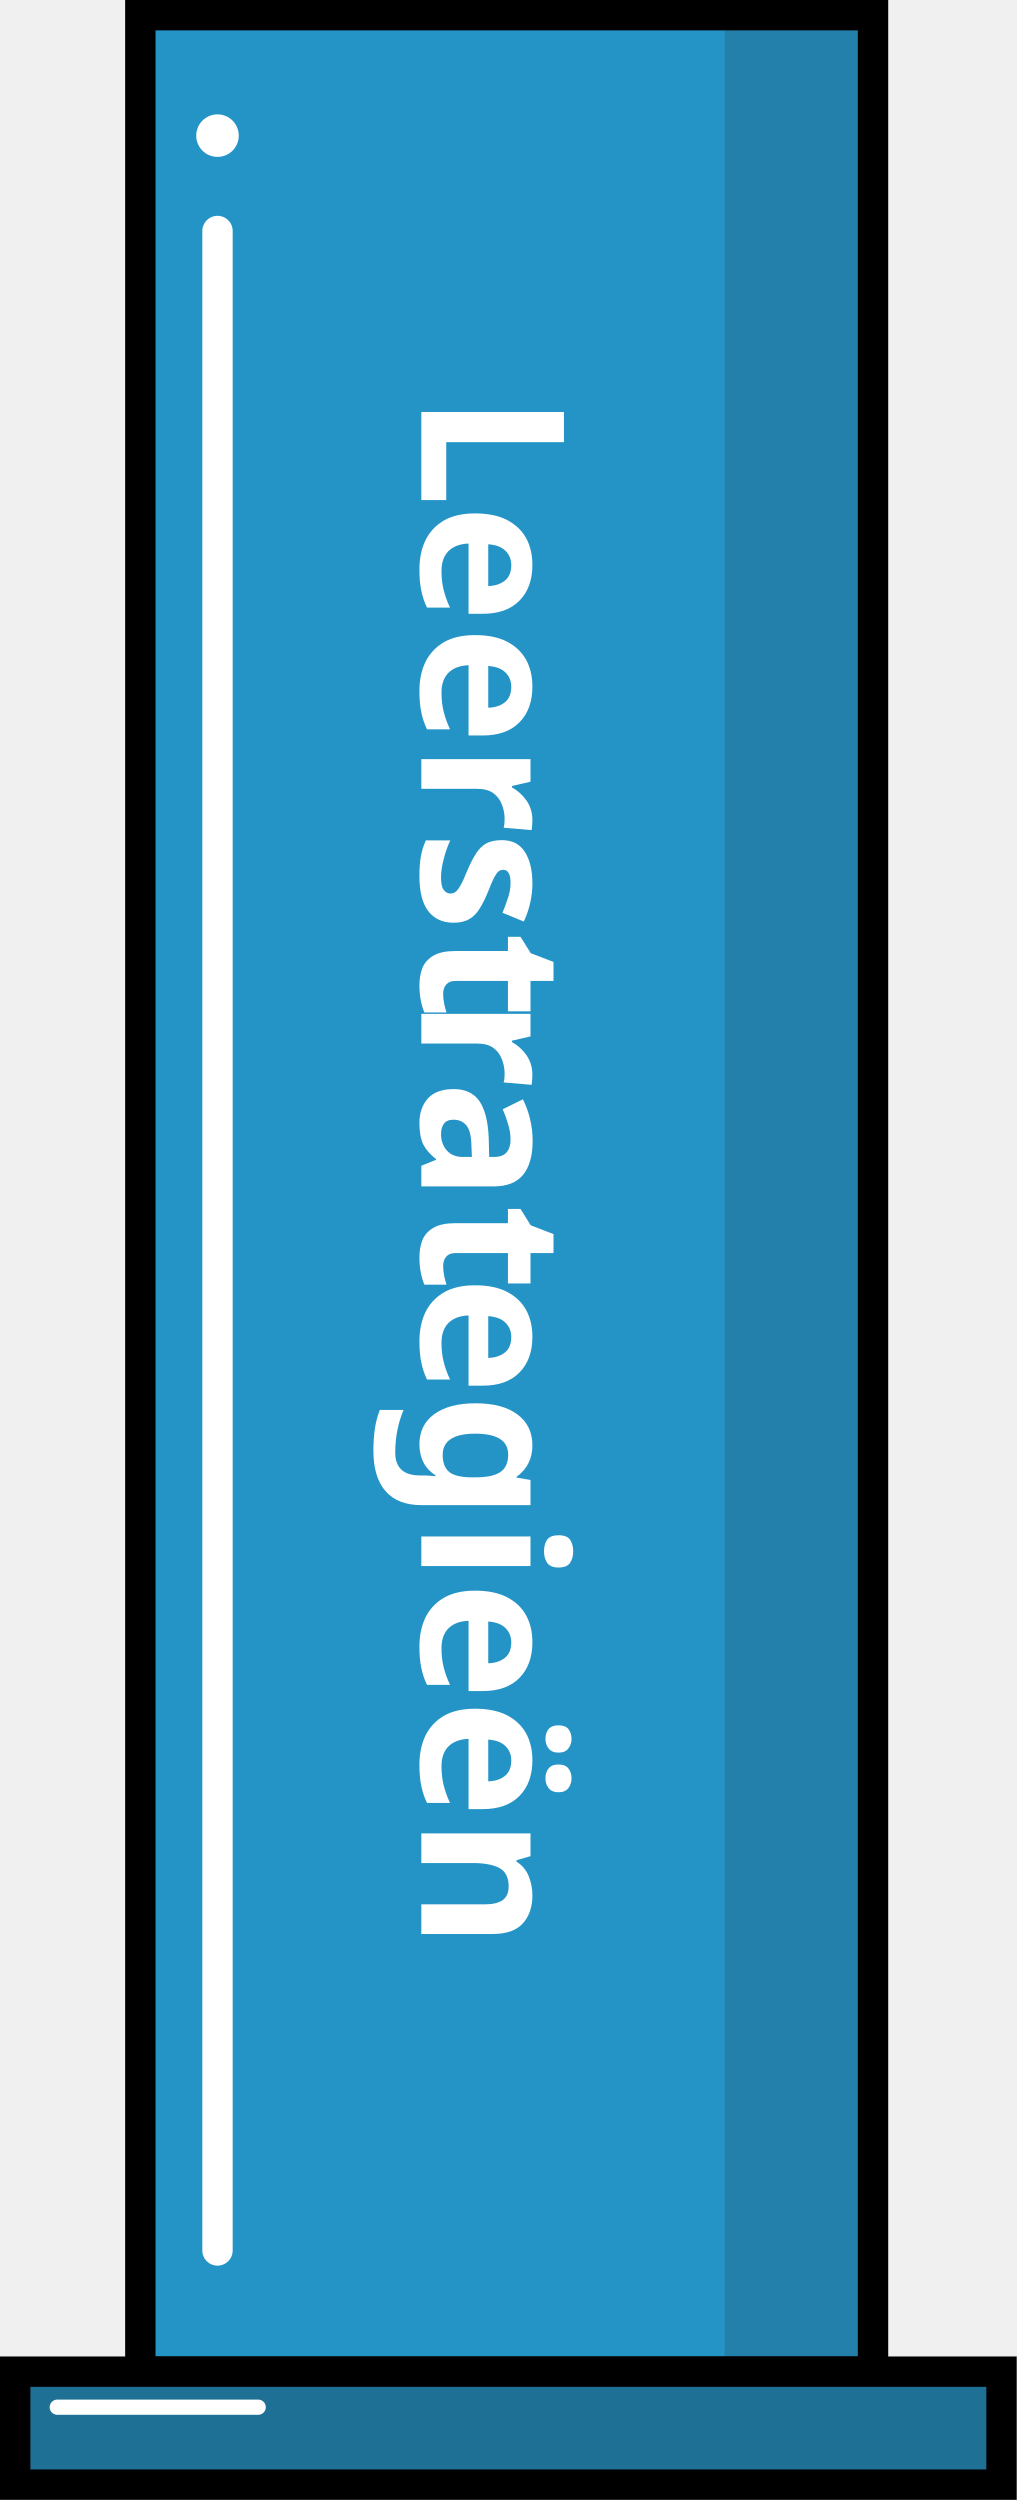
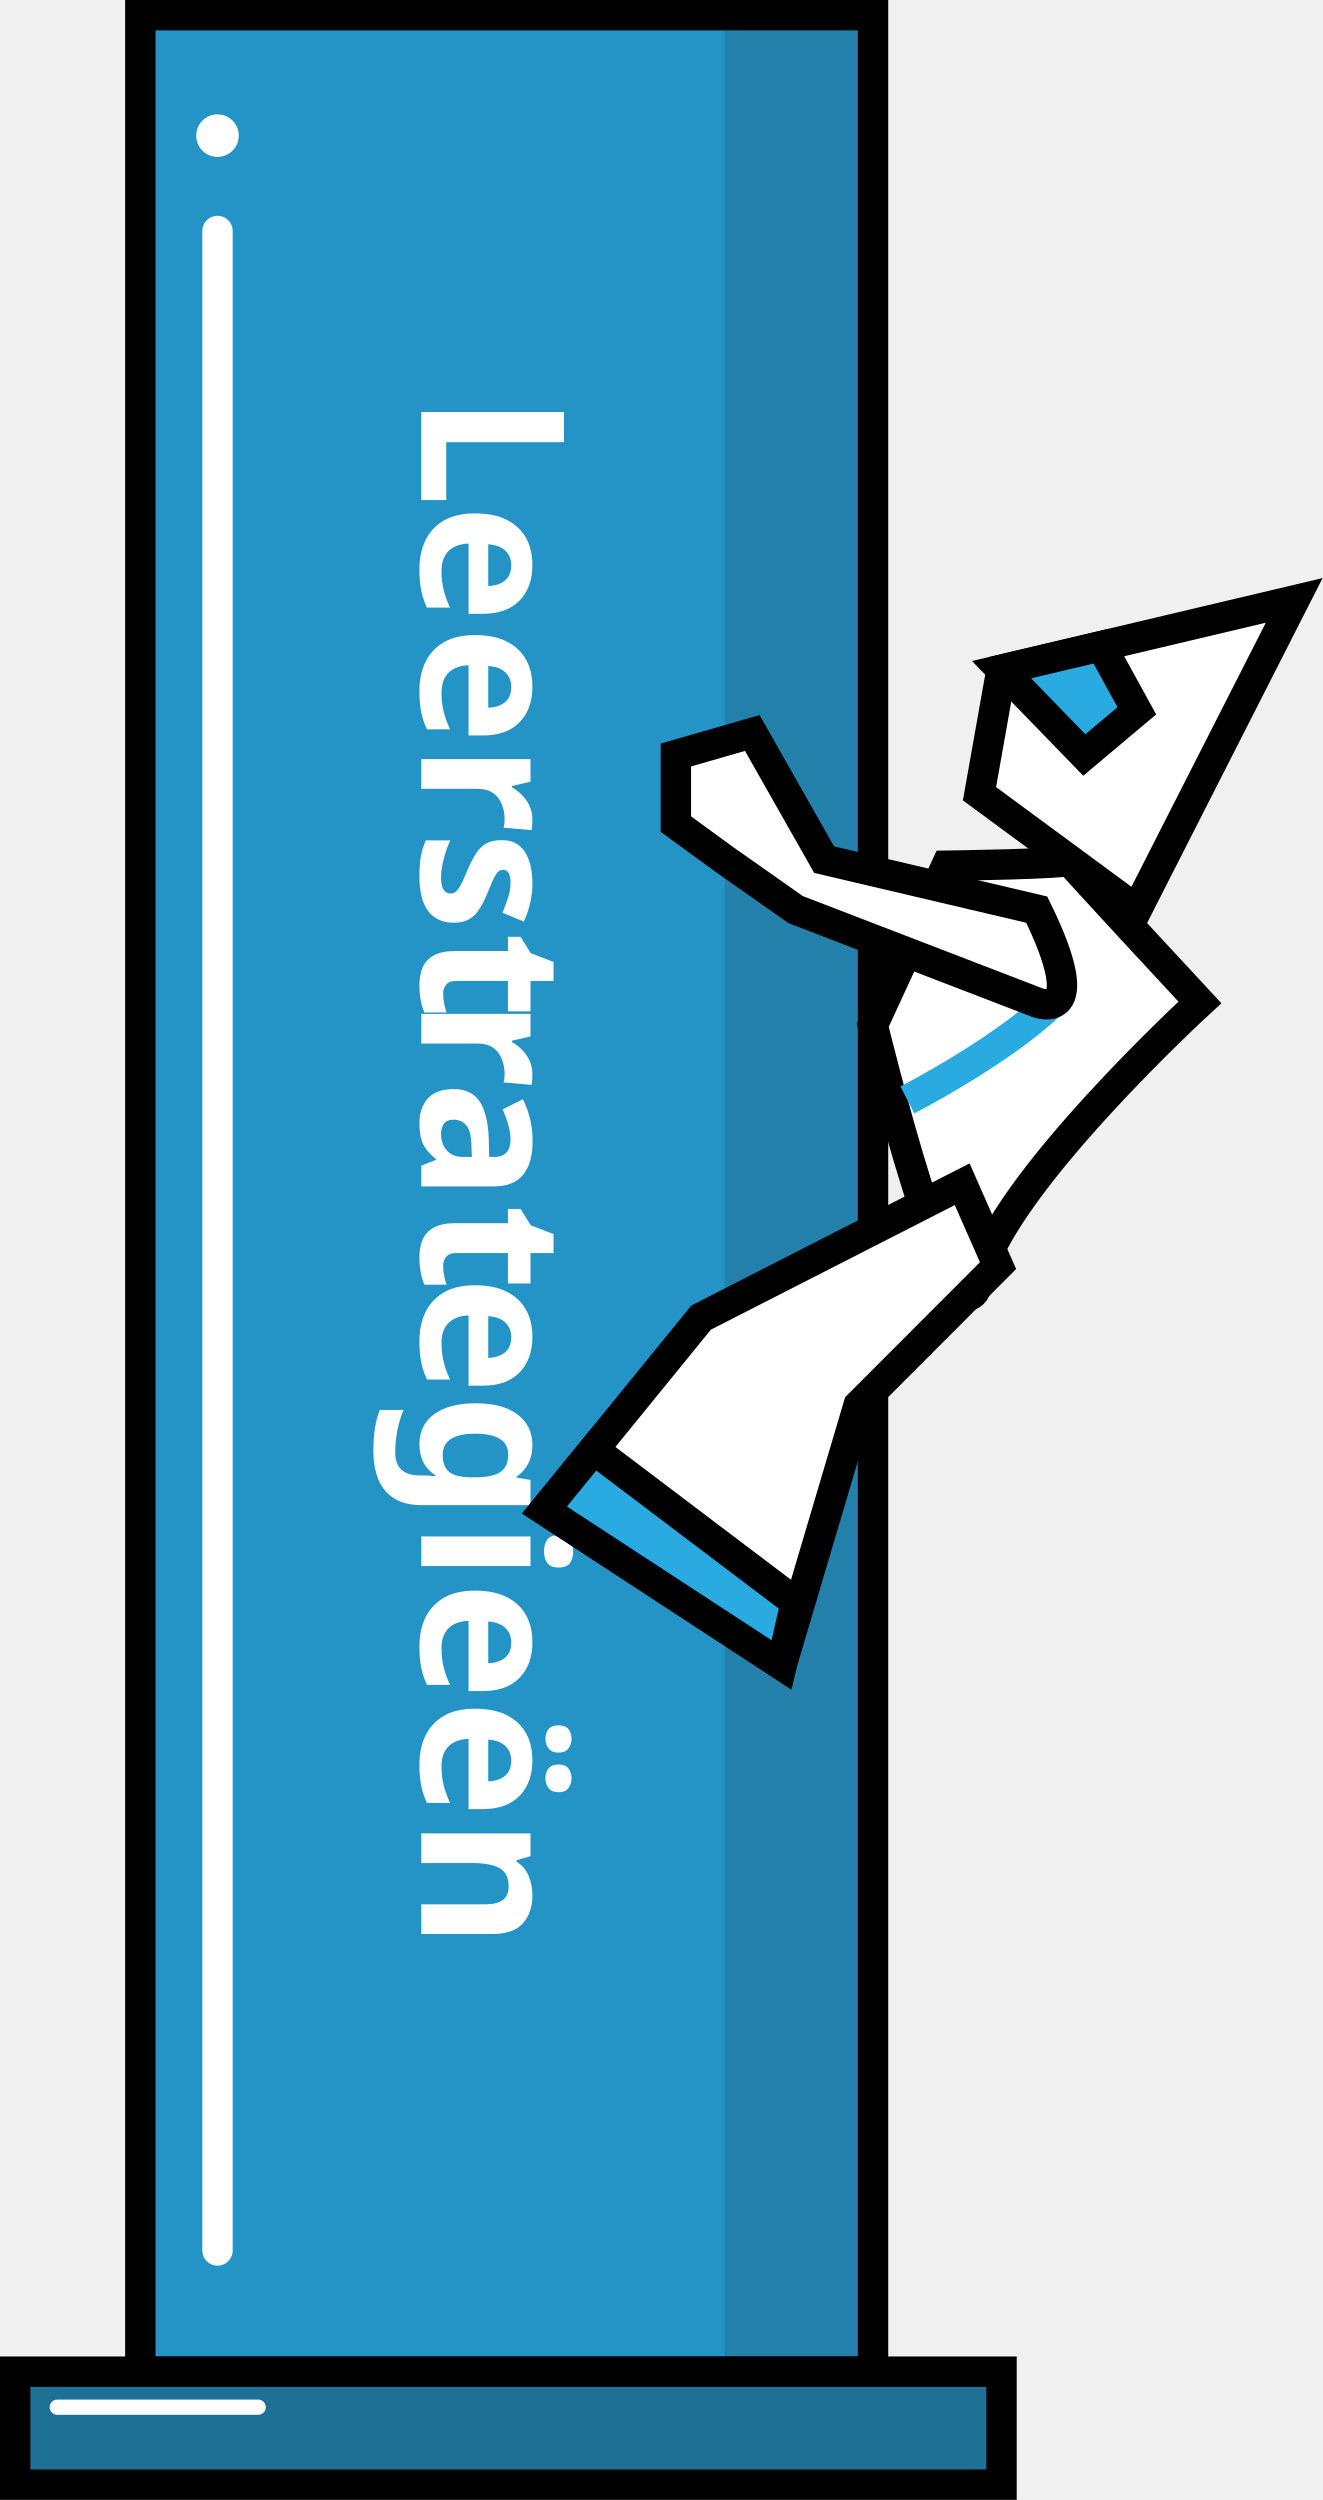
- <svg xmlns="http://www.w3.org/2000/svg" viewBox="0 0 66.94 164.6">
+ <svg xmlns="http://www.w3.org/2000/svg" viewBox="0 0 87.08 164.6">
  <defs>
-     <style>.cls-1{fill:#2494c7;}.cls-2{fill:#2280aa;}.cls-3,.cls-5,.cls-6{fill:none;}.cls-3,.cls-4{stroke:#000;}.cls-3,.cls-4,.cls-5,.cls-6{stroke-miterlimit:10;}.cls-3,.cls-4,.cls-6{stroke-width:2px;}.cls-4{fill:#1e7094;}.cls-5,.cls-6{stroke:#fff;stroke-linecap:round;}.cls-7,.cls-8{fill:#fff;}.cls-8{font-size:13.15px;font-family:Quicksand-Bold, Quicksand;font-weight:700;}.cls-9{letter-spacing:-0.01em;}.cls-10{letter-spacing:-0.02em;}.cls-11{letter-spacing:0.01em;}.cls-12{letter-spacing:-0.07em;}.cls-13{letter-spacing:-0.02em;}.cls-14{letter-spacing:-0.04em;}</style>
+     <style>.cls-1{fill:#2494c7;}.cls-2{fill:#2280aa;}.cls-17,.cls-3,.cls-5,.cls-6{fill:none;}.cls-15,.cls-16,.cls-3,.cls-4{stroke:#000;}.cls-15,.cls-16,.cls-17,.cls-3,.cls-4,.cls-5,.cls-6{stroke-miterlimit:10;}.cls-15,.cls-16,.cls-17,.cls-3,.cls-4,.cls-6{stroke-width:2px;}.cls-4{fill:#1e7094;}.cls-5,.cls-6{stroke:#fff;stroke-linecap:round;}.cls-15,.cls-7,.cls-8{fill:#fff;}.cls-8{font-size:13.15px;font-family:Quicksand-Bold, Quicksand;font-weight:700;}.cls-9{letter-spacing:-0.01em;}.cls-10{letter-spacing:-0.02em;}.cls-11{letter-spacing:0.01em;}.cls-12{letter-spacing:-0.07em;}.cls-13{letter-spacing:-0.02em;}.cls-14{letter-spacing:-0.04em;}.cls-16{fill:#29abe2;}.cls-17{stroke:#29abe2;}</style>
  </defs>
  <g id="Layer_2" data-name="Layer 2">
    <g id="Layer_1-2" data-name="Layer 1">
      <rect class="cls-1" x="9.24" y="1" width="48.24" height="155.15" />
      <rect class="cls-2" x="47.71" y="1.81" width="9.37" height="153.54" />
      <rect class="cls-3" x="9.24" y="1" width="48.24" height="155.15" />
      <rect class="cls-4" x="1" y="156.15" width="64.94" height="7.44" />
      <line class="cls-5" x1="3.77" y1="158.49" x2="17" y2="158.49" />
      <line class="cls-6" x1="14.32" y1="15.21" x2="14.32" y2="148.17" />
      <circle class="cls-7" cx="14.32" cy="8.93" r="1.4" />
      <text class="cls-8" transform="translate(27.74 25.94) rotate(90)">
        <tspan class="cls-9">L</tspan>
        <tspan x="7.27" y="0">e</tspan>
        <tspan class="cls-10" x="15.28" y="0">e</tspan>
        <tspan x="23.01" y="0">r</tspan>
        <tspan class="cls-11" x="28.78" y="0">s</tspan>
        <tspan class="cls-12" x="35.44" y="0">t</tspan>
        <tspan class="cls-13" x="39.78" y="0">r</tspan>
        <tspan x="45.22" y="0">a</tspan>
        <tspan class="cls-14" x="53.36" y="0">t</tspan>
        <tspan x="58.09" y="0">egieën</tspan>
      </text>
+       <polygon class="cls-15" points="64.49 52.26 65.94 44.09 85.21 39.53 74.85 59.89 64.49 52.26" />
+       <polygon class="cls-16" points="74.85 46.8 71.39 49.71 65.94 44.09 72.51 42.54 74.85 46.8" />
+       <path class="cls-15" d="M62.31,57s8.43-.12,8.09-.37S79,66,79,66s-13.09,12-14.54,18.21-7-16.71-7-16.71Z" />
+       <polygon class="cls-15" points="63.35 77.97 46.16 86.75 35.85 99.42 51.46 109.62 56.53 92.52 65.71 83.33 63.35 77.97" />
+       <polygon class="cls-16" points="39.09 95.44 52.39 105.5 51.46 109.62 35.85 99.42 39.09 95.44" />
+       <path class="cls-17" d="M59.74,72.42s6.2-3.19,9.5-6.38" />
+       <path class="cls-15" d="M68.26,59.89l-14-3.29-4.73-8.34L44.5,49.71v4.55l3.21,2.34,4.68,3.29L68.26,66S72,67.52,68.26,59.89Z" />
    </g>
  </g>
</svg>
